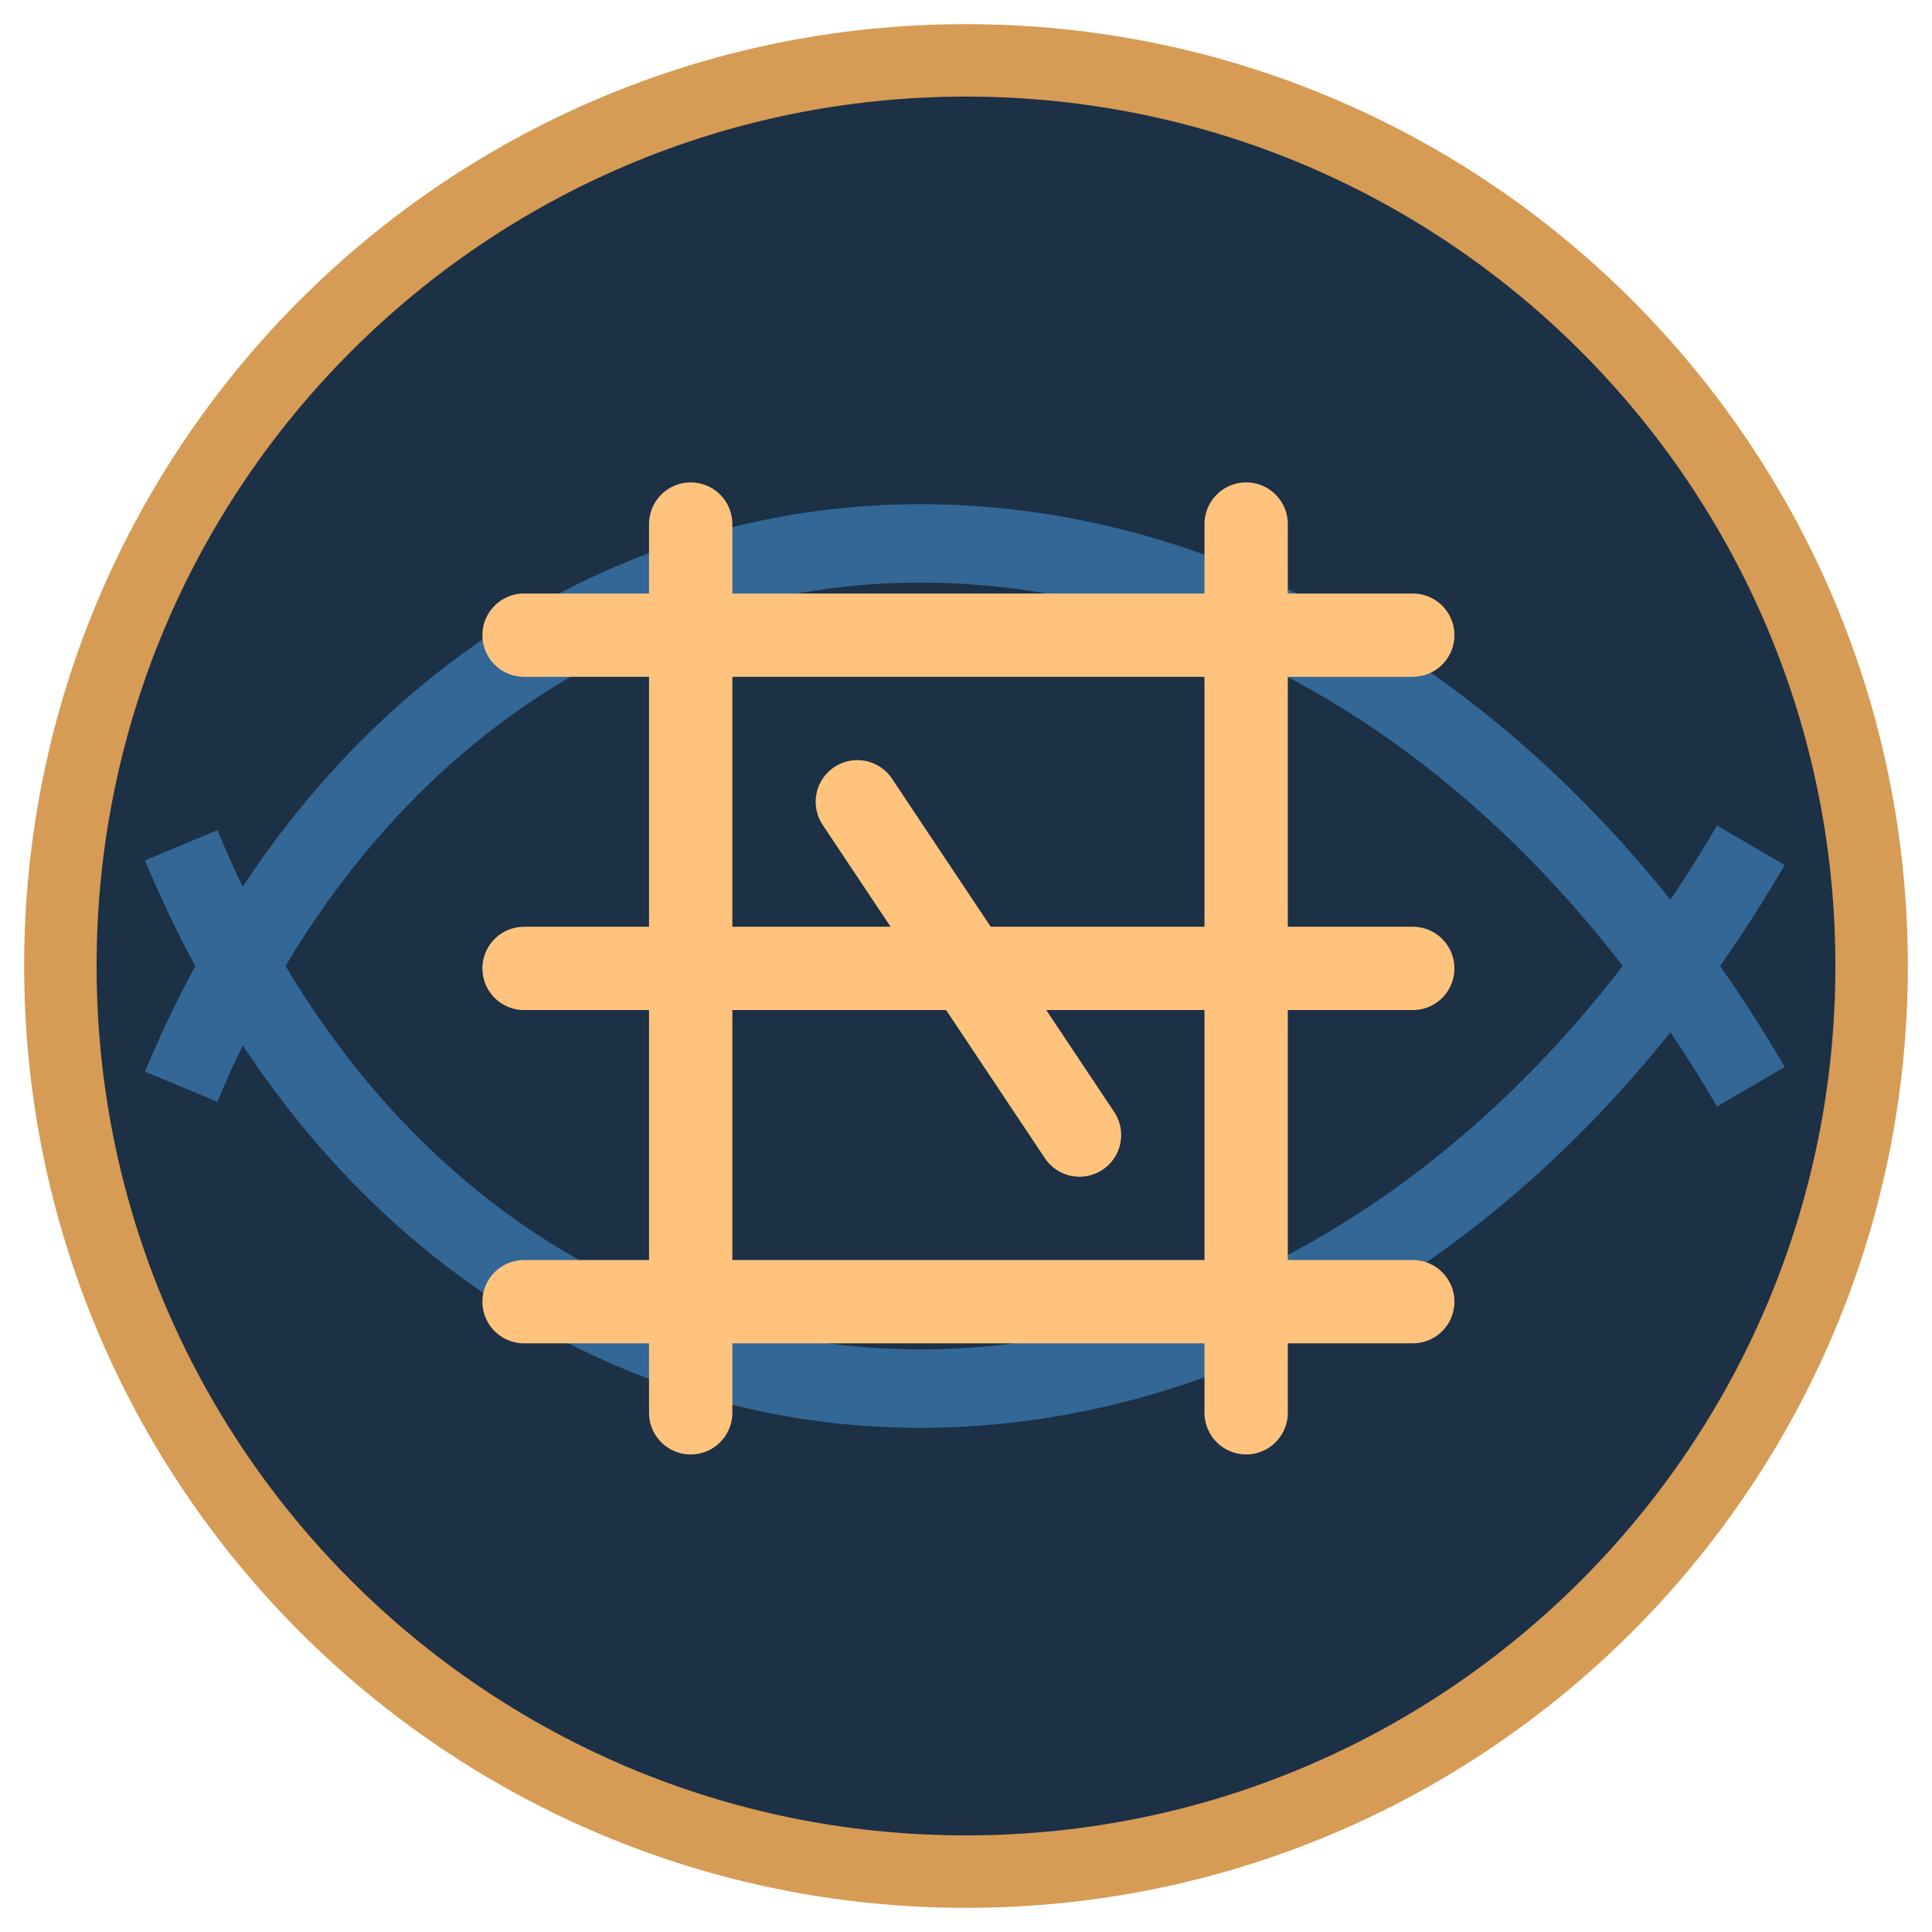
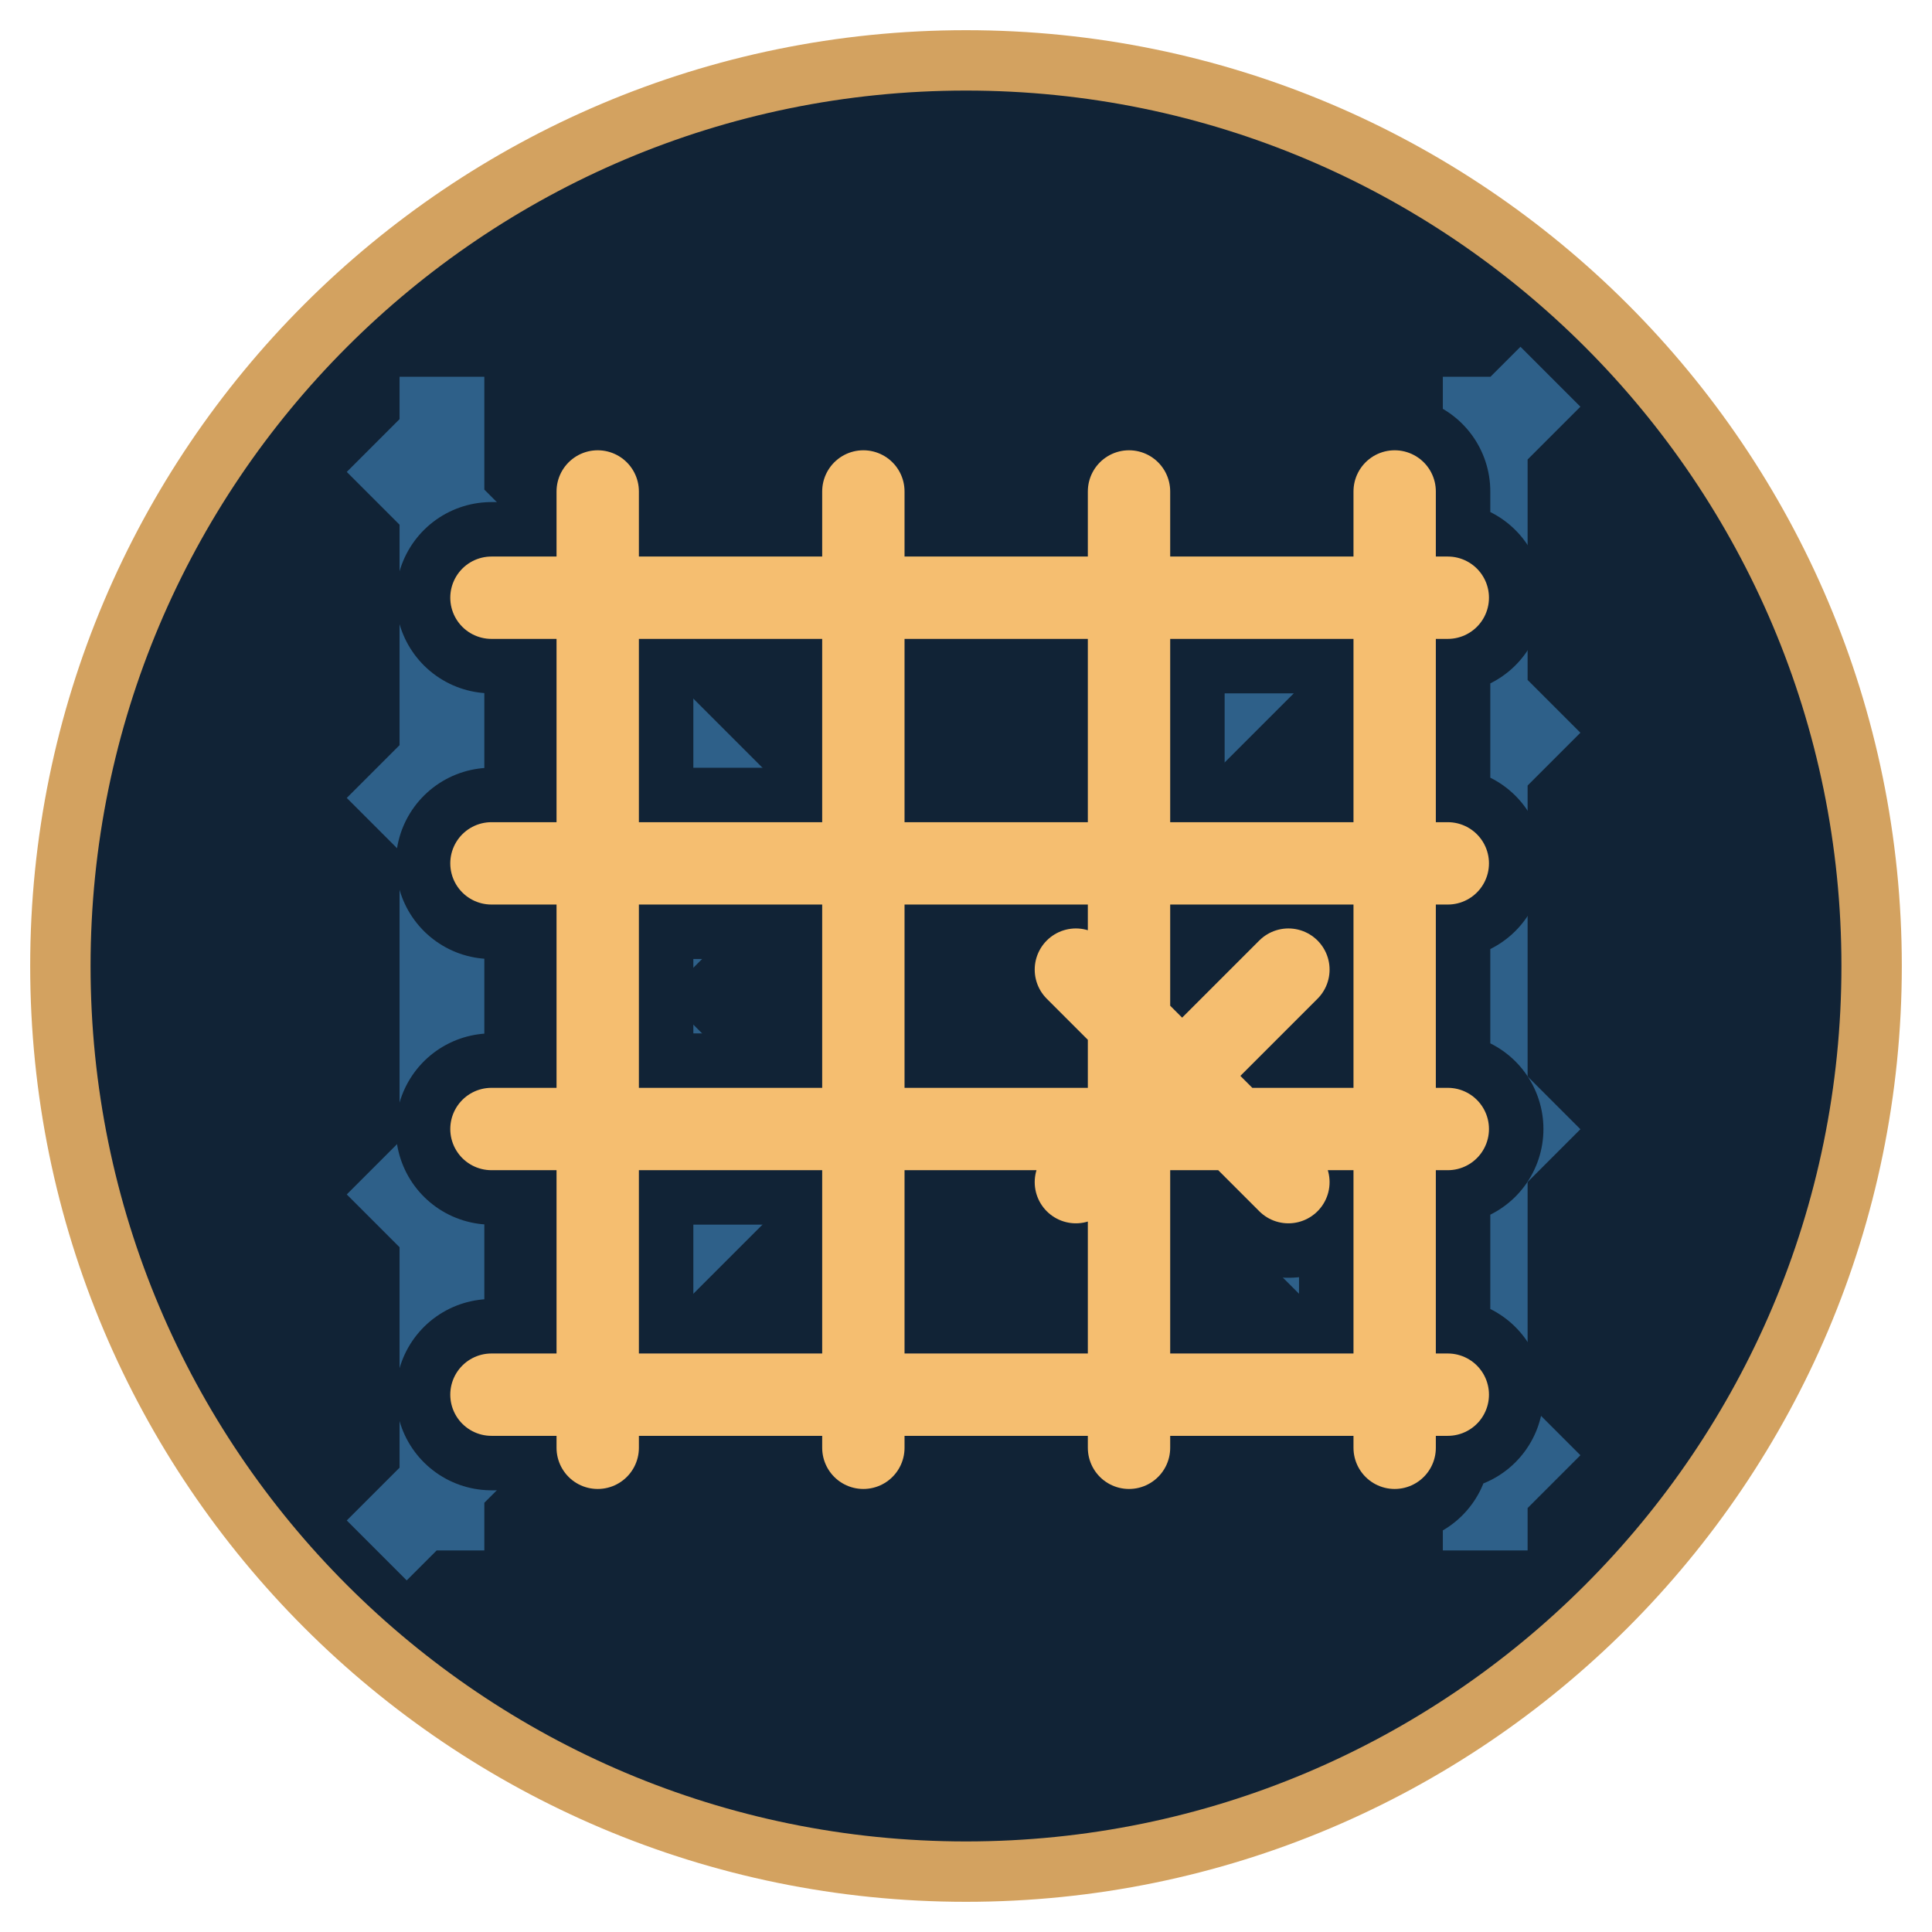
<svg xmlns="http://www.w3.org/2000/svg" viewBox="0 0 32 32">
-   <circle cx="16" cy="16" r="15" fill="#1C3046" stroke="#D69B54" stroke-width="1.2" />
-   <path d="M3 18 C8 6 22 6 29 18 M3 14 C8 26 22 26 29 14" fill="none" stroke="#3774AA" stroke-width="1.3" opacity=".8" />
-   <g transform="translate(5 5) scale(.92)">
-     <path d="M4,6 H20 M4,12 H20 M4,18 H20 M7,4 V20 M17,4 V20 M10,9 L14,15" fill="none" stroke="#FFC37D" stroke-width="1.5" stroke-linecap="round" stroke-linejoin="round" />
+   <circle cx="16" cy="16" r="15" fill="#112336" stroke="#d3a260" stroke-width="1" />
+   <path d="M3 4L9 10 3 16 M3 9L9 15 3 21 M21 3L15 9 21 15 M21 8L15 14 21 20 M4 3V21 M20 3V21" transform="translate(3 3) scale(1.08)" fill="none" stroke="#3c7cb0" stroke-width="1.3" opacity=".68" />
+   <g transform="translate(5.5 5.5) scale(.88)" fill="none" stroke-linecap="round" stroke-linejoin="round">
+     <path d="M3,5 H21 M3,10 H21 M3,15 H21 M3,20 H21 M5,3 V21 M10,3 V21 M15,3 V21 M20,3 V21 M14,12 L18,16 M14,16 L18,12" stroke="#112336" stroke-width="3.6" />
+     <path d="M3,5 H21 M3,10 H21 M3,15 H21 M3,20 H21 M5,3 V21 M10,3 V21 M15,3 V21 M20,3 V21 M14,12 L18,16 M14,16 L18,12" stroke="#f5be70" stroke-width="1.55" />
  </g>
</svg>
